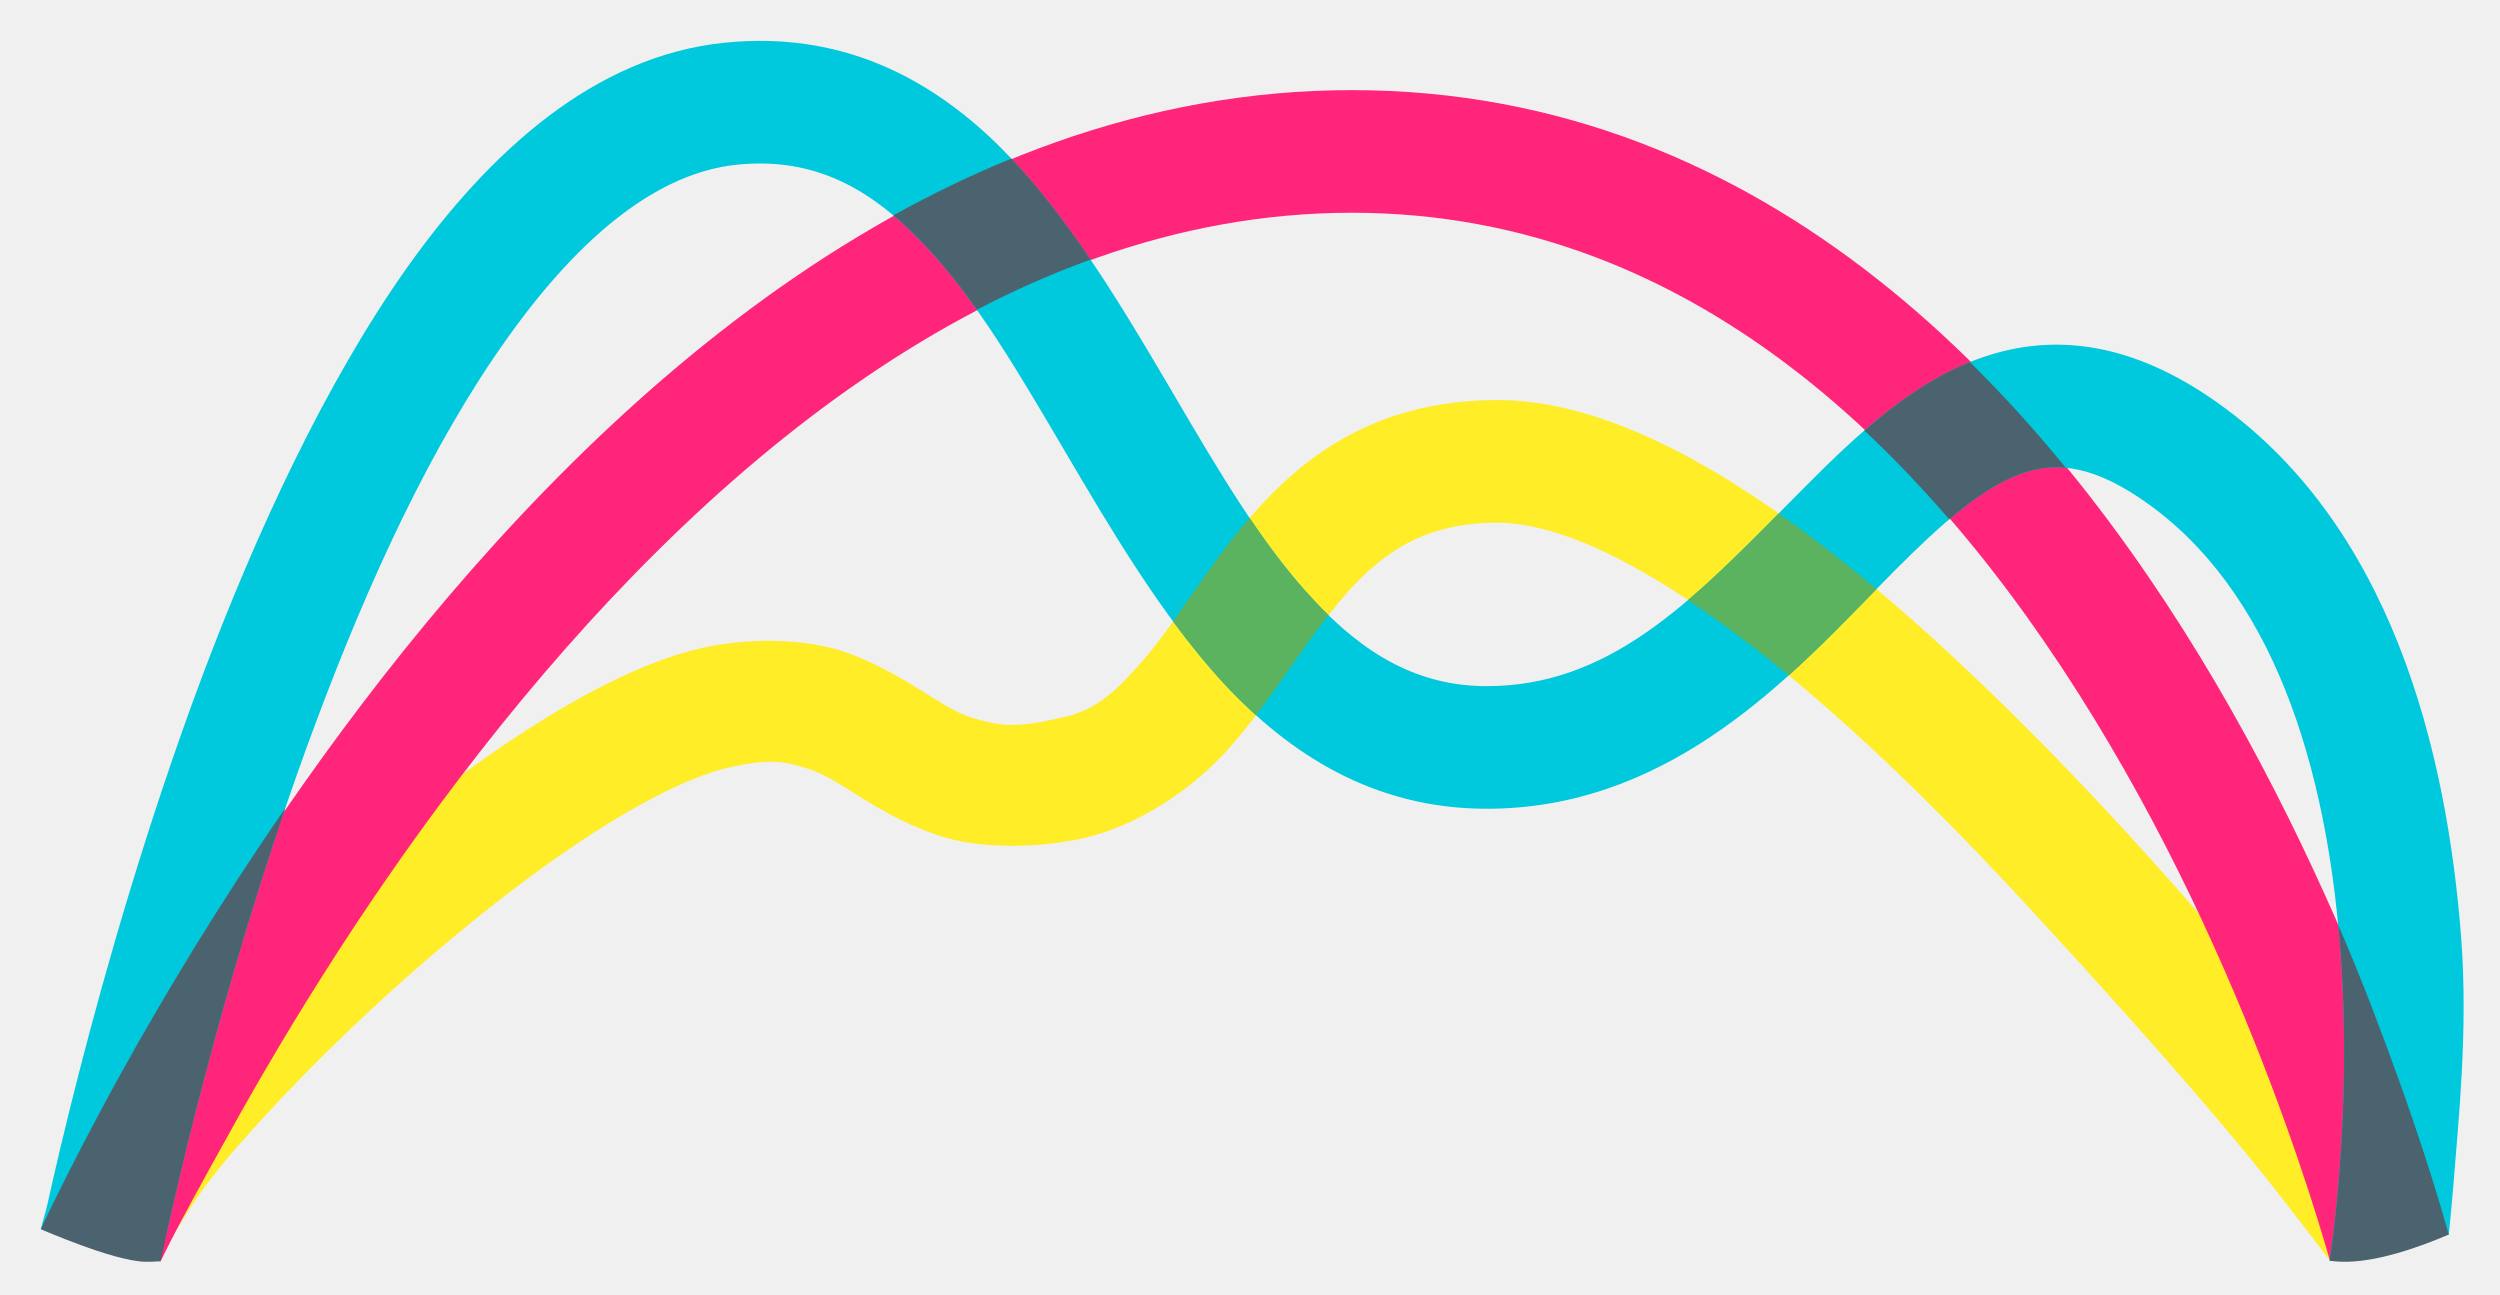
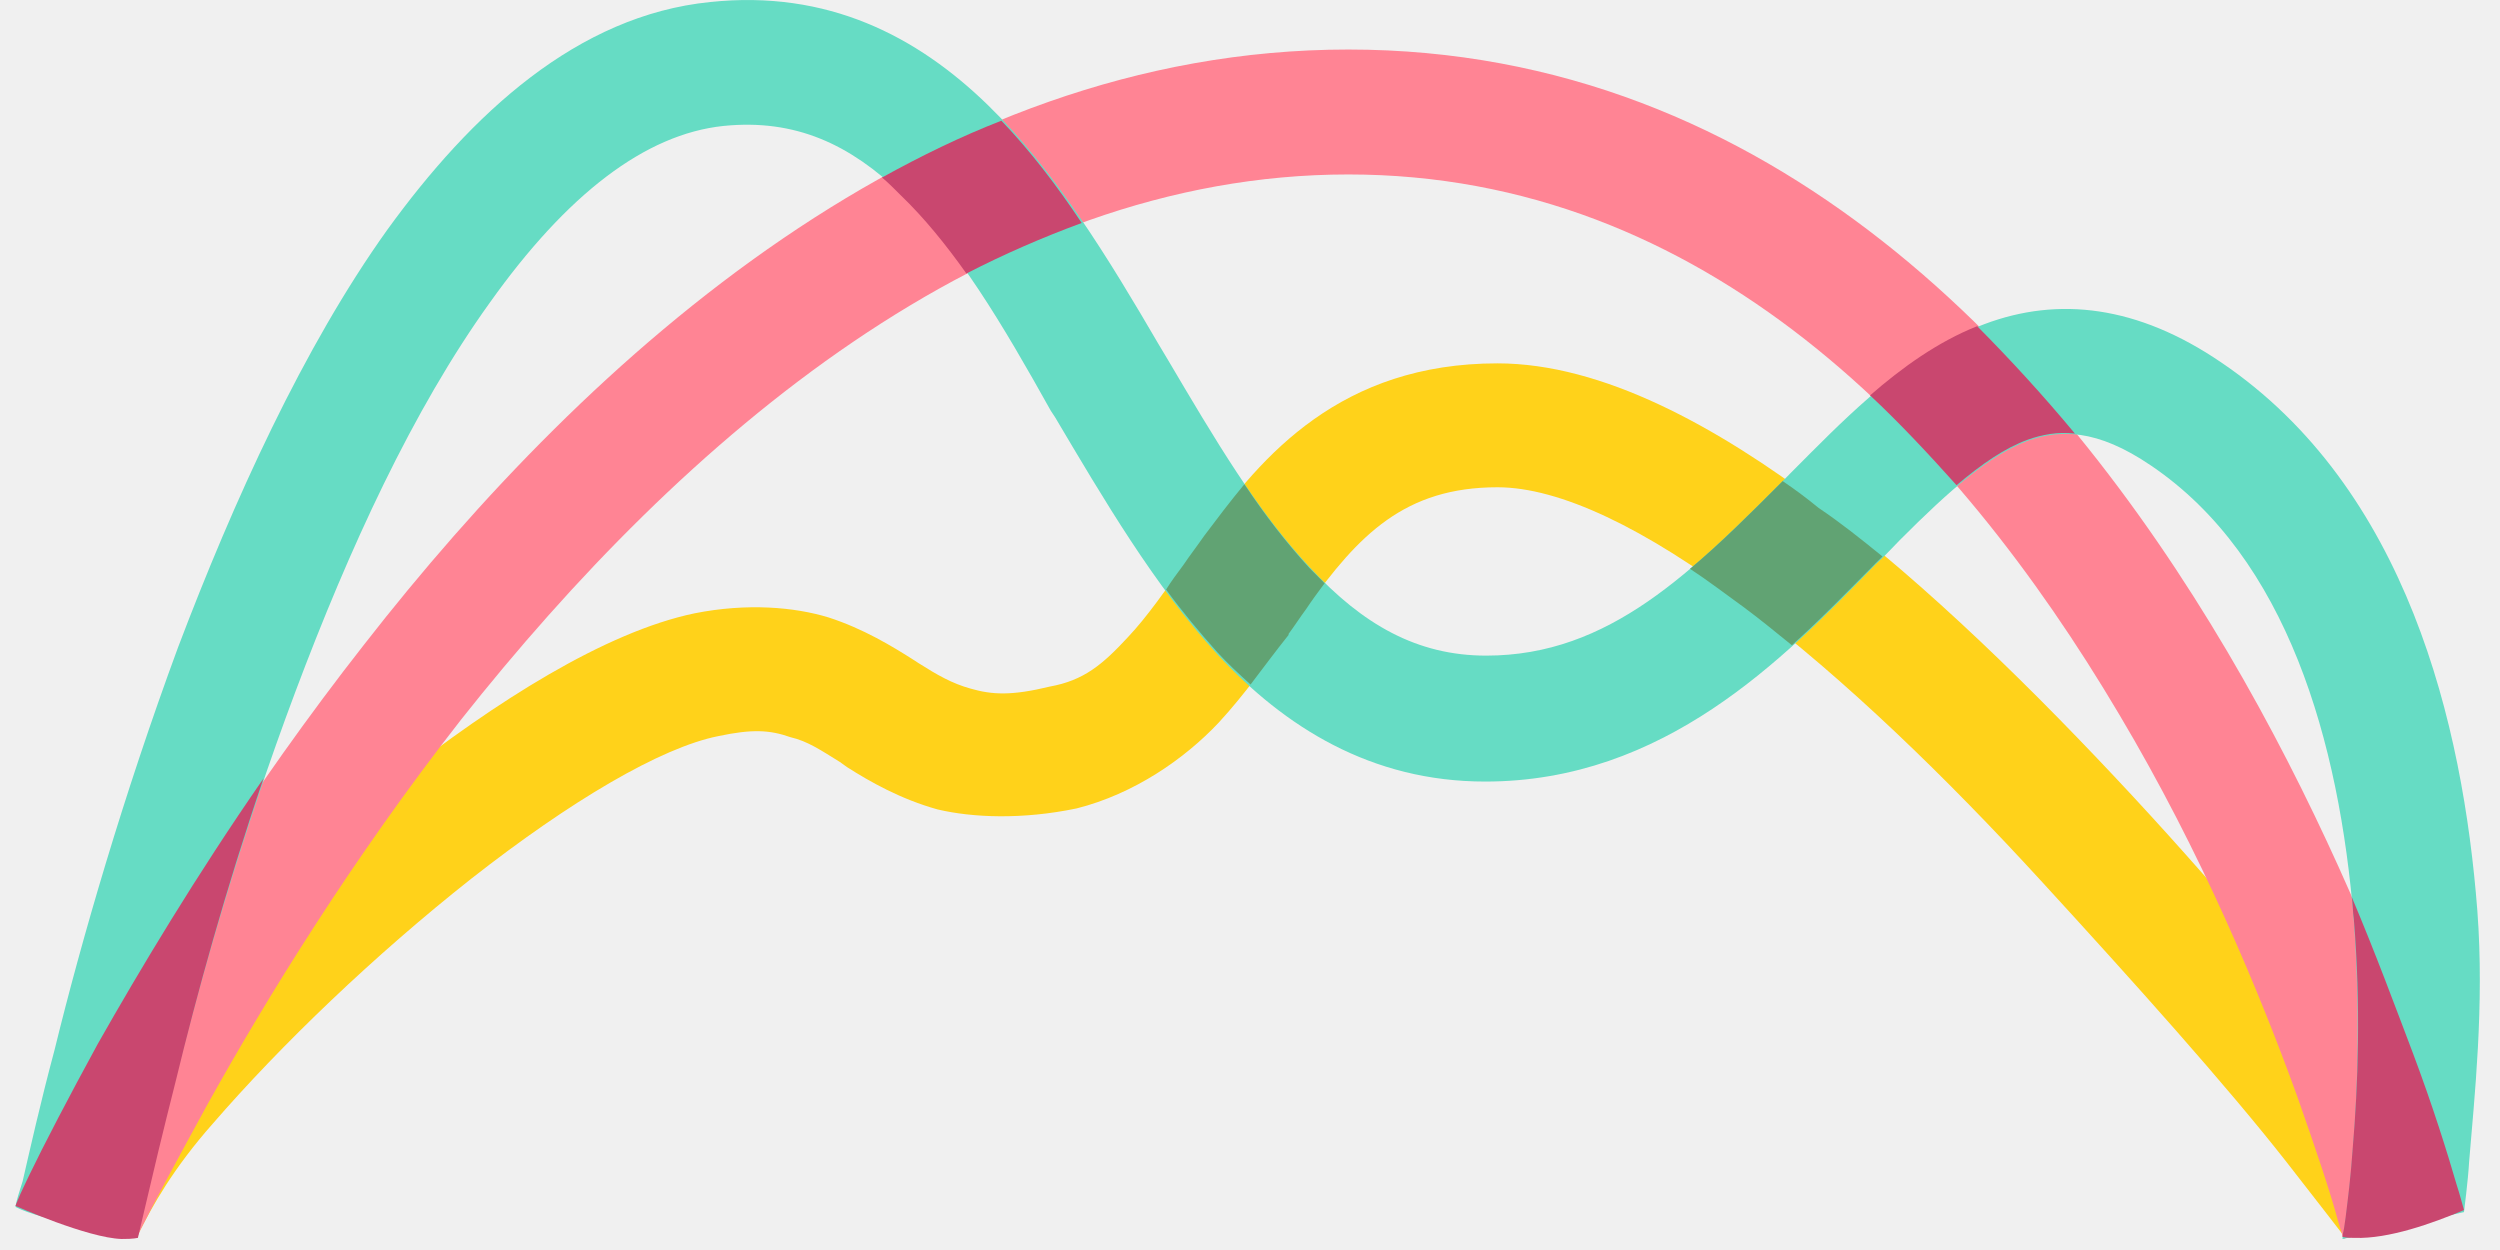
- <svg xmlns="http://www.w3.org/2000/svg" xmlns:xlink="http://www.w3.org/1999/xlink" width="367" height="190" viewBox="0 0 367 190" version="1.1">
-   <g id="Canvas" transform="translate(-23267 -5529)">
-     <clipPath id="clip-0" clip-rule="evenodd">
-       <path d="M 23267 5529L 23634 5529L 23634 5719L 23267 5719L 23267 5529Z" fill="#FFFFFF" />
-     </clipPath>
-     <g id="Arch" clip-path="url(#clip-0)">
-       <g id="Group">
-         <g id="Yellow">
-           <use xlink:href="#path0_fill" transform="translate(23274.5 5587.73)" fill="#FFED27" />
-         </g>
-         <g id="Magenta">
-           <use xlink:href="#path1_fill" transform="translate(23274.6 5542.23)" fill="#FF257A" />
-         </g>
-         <g id="Blue">
-           <use xlink:href="#path2_fill" transform="translate(23273 5535)" fill="#00C9DD" />
-         </g>
-         <g id="Overlap Gray">
-           <use xlink:href="#path3_fill" transform="translate(23273 5552.28)" fill="#4A636F" />
-           <use xlink:href="#path4_fill" transform="translate(23273 5552.28)" fill="#4A636F" />
-           <use xlink:href="#path5_fill" transform="translate(23273 5552.28)" fill="#4A636F" />
-           <use xlink:href="#path6_fill" transform="translate(23273 5552.28)" fill="#4A636F" />
-         </g>
-         <g id="Overlap Green">
-           <use xlink:href="#path7_fill" transform="translate(23439.2 5604.38)" fill="#5BB25F" />
-           <use xlink:href="#path8_fill" transform="translate(23439.2 5604.38)" fill="#5BB25F" />
-         </g>
-       </g>
-     </g>
-   </g>
-   <defs>
-     <path id="path0_fill" d="M 172.286 51.812C 167.387 57.053 160.159 62.186 151.781 64.278C 143.968 65.965 136.83 65.671 131.764 64.371C 126.444 62.856 121.998 60.269 118.732 58.234L 117.657 57.56C 114.968 55.87 112.993 54.63 110.516 53.941C 107.524 52.961 105.072 52.715 100.084 53.82C 91.705 55.52 78.716 63.196 64.443 74.468C 50.474 85.487 36.913 98.572 27.091 109.9C 21.367 116.435 18.255 121.784 16.237 126.02C 10.957 124.169 0 118.251 0 118.251C 0 118.251 6.753 105.927 13.498 98.1C 23.855 86.182 38.633 71.93 53.287 60.342C 67.639 49.008 83.559 38.806 96.505 36.18C 104.03 34.745 110.96 35.292 115.831 36.743C 120.897 38.395 125.085 40.984 128.253 42.958L 128.766 43.278C 131.652 45.08 133.661 46.335 136.411 46.982C 139.574 47.882 142.371 48.035 147.807 46.722C 152.68 45.814 155.389 43.635 159.067 39.594C 161.885 36.584 164.427 32.941 167.213 28.948L 167.218 28.941C 168.167 27.581 169.146 26.18 170.172 24.749C 178.39 13.31 189.735 0 212.294 0C 227.465 0 243.905 9.145 258.91 20.494C 274.169 32.057 290.006 47.548 303.916 62.654C 317.837 77.784 330.311 92.989 339.181 104.263C 343.633 109.924 349.711 117.972 349.711 117.972L 334.558 126.338C 334.558 126.338 329.539 119.755 326.233 115.553C 317.477 104.422 304.251 89.591 290.673 74.845C 277.082 60.077 262.419 45.693 248.053 34.85C 233.433 23.793 221.123 18 212.294 18C 198.853 18 192.198 24.94 184.791 35.251C 183.965 36.4 183.131 37.588 182.281 38.799L 182.222 38.885L 182.215 38.894C 179.207 43.184 176.007 47.747 172.286 51.812Z" />
-     <path id="path1_fill" d="M 13.764 171.428C 13.764 171.428 15.145 171.999 15.989 171.91L 16.491 170.882C 18.671 166.433 22.139 160.181 26.356 152.586C 34.847 137.284 47.089 117.256 62.926 97.047C 94.877 56.226 138.913 18 190.851 18C 242.251 18 278.279 55.594 302.109 96.066C 313.96 116.153 322.243 136.015 327.751 151.276C 330.483 158.836 332.435 165.03 333.748 169.465C 334.007 170.339 334.438 171.839 334.438 171.839L 351.008 164.355C 351.008 164.355 347.534 153.07 344.681 145.162C 339.016 129.485 330.056 108.097 317.62 86.934C 292.875 44.906 252.153 0 190.851 0C 130.089 0 81.375 44.274 48.751 85.953C 32.301 106.994 19.299 128.216 10.618 143.851C 6.249 151.726 2.859 158.375 0.618 162.95C -0.205 164.631 0.032 166.999 0.032 166.999L 13.764 171.428Z" />
-     <path id="path2_fill" d="M 127.861 28.084C 120.44 20.85 112.513 17.122 102.176 18.179C 90.949 19.327 79.555 28.052 68.434 43.701C 57.32 59.272 48.113 79.343 40.407 99.959C 32.698 120.546 26.907 140.815 22.966 156.193C 21.006 163.844 19.542 170.144 18.551 174.606C 18.134 176.482 16.538 177.838 16.538 177.838L 12.995 177.376C 12.995 177.376 4.106 176.413 0 174.431C 0.225 173.378 0.651 172.179 0.979 170.703C 1.989 166.156 3.519 159.572 5.53 151.724C 9.534 136.105 15.601 114.914 23.547 93.652C 31.498 72.42 41.742 50.254 53.762 33.274C 65.774 16.371 81.195 2.231 100.345 0.272C 117.257 -1.457 130.207 5.233 140.426 15.195C 150.02 24.652 157.903 37.624 165.08 49.821L 166.384 52.041C 173.062 63.409 179.317 74.056 186.816 82.051C 194.377 90.191 202.309 94.726 212.26 94.726C 230.063 94.726 242.004 82.641 255.905 68.572L 256.112 68.362C 257.129 67.334 258.155 66.295 259.196 65.251C 266.224 58.191 274.412 50.422 284.127 46.782C 294.867 42.758 306.24 44.128 318.297 52.266C 345.257 70.465 353.211 104.664 355.296 131.597C 356.345 145.324 354.866 158.765 354.164 167.884C 353.951 170.637 353.482 175.228 353.482 175.228L 335.987 179.083C 335.987 179.083 336.006 178.953 336.017 178.88C 336.113 178.243 336.24 177.353 336.392 176.155C 336.707 173.7 337.091 170.284 337.422 165.974C 338.099 157.229 338.521 145.686 337.522 132.972C 335.513 107.024 327.89 80.459 308.225 67.185C 300.282 61.823 294.967 61.943 290.442 63.638C 284.891 65.717 279.235 70.635 271.951 77.951C 270.819 79.088 269.652 80.284 268.445 81.522L 268.36 81.609L 268.252 81.72C 255.35 94.954 238.025 112.726 212.26 112.726C 195.713 112.726 183.333 104.751 173.628 94.301C 164.591 84.49 157.106 71.767 150.132 59.911L 149.567 58.95C 142.431 46.825 135.908 35.824 127.861 28.084Z" />
-     <path id="path3_fill" d="M 125.149 8.332C 126.065 9.103 126.97 9.927 127.868 10.803C 131.265 14.069 134.39 17.917 137.404 22.185C 142.835 19.357 148.4 16.884 154.095 14.828C 150.486 9.501 146.642 4.432 142.471 0C 136.531 2.42 130.756 5.219 125.149 8.332Z" />
-     <path id="path4_fill" d="M 35.881 95.356C 26.067 109.566 18.023 123.01 12.034 133.795C 7.665 141.67 4.275 148.319 2.034 152.894C 1.376 154.237 0.966 155.035 0.328 156.43C 0.199 156.713 7.57919e-05 157.156 7.57919e-05 157.156C 7.57919e-05 157.156 10.463 161.789 15.242 161.944C 15.991 161.968 16.773 161.935 17.577 161.855C 17.816 160.714 18.142 159.2 18.559 157.324C 19.549 152.862 21.013 146.562 22.974 138.911C 26.1 126.71 30.391 111.431 35.881 95.356Z" />
-     <path id="path5_fill" d="M 283.18 29.872C 277.514 32.174 272.374 35.855 267.686 39.924C 272.055 44.016 276.205 48.384 280.145 52.958C 283.828 49.82 287.157 47.589 290.449 46.356C 292.502 45.587 294.716 45.142 297.265 45.386C 292.875 40.017 288.184 34.808 283.18 29.872Z" />
-     <path id="path6_fill" d="M 337.256 112.522C 337.339 113.421 337.46 114.793 337.529 115.69C 338.528 128.404 338.107 139.947 337.43 148.692C 337.099 153.002 336.714 156.418 336.399 158.873C 336.247 160.071 336.12 160.961 336.024 161.598L 335.994 161.801C 336.584 161.877 337.16 161.926 337.718 161.944C 342.616 162.099 348.88 159.92 353.478 157.954C 353.189 156.924 352.836 155.692 352.424 154.299C 351.065 149.711 348.95 143.014 346.097 135.106C 343.739 128.582 340.768 120.596 337.256 112.522Z" />
-     <path id="path7_fill" d="M 12.169 29.607C 10.521 28.12 8.945 26.552 7.434 24.925C 4.836 22.104 2.366 19.043 0 15.831C 0.815 14.691 1.64 13.511 2.485 12.298L 2.49 12.291C 3.439 10.93 4.418 9.529 5.444 8.099C 7.204 5.649 9.107 3.114 11.233 0.641C 14.215 5.062 17.296 9.129 20.622 12.675C 21.347 13.455 22.074 14.202 22.808 14.915C 21.895 16.087 20.985 17.318 20.064 18.601C 19.237 19.749 18.403 20.938 17.554 22.149L 17.494 22.234L 17.487 22.244C 15.795 24.657 14.042 27.158 12.169 29.607Z" />
-     <path id="path8_fill" d="M 103.26 11.111C 102.935 11.445 102.605 11.782 102.274 12.122L 102.251 12.145L 102.166 12.232L 102.058 12.344C 98.524 15.968 94.659 19.933 90.38 23.78C 88.024 21.834 85.671 19.97 83.325 18.2C 80.676 16.196 78.103 14.365 75.612 12.71C 80.036 8.946 84.379 4.59 88.916 0C 90.688 1.244 92.445 2.529 94.183 3.843C 97.192 6.124 100.225 8.558 103.26 11.111Z" />
-   </defs>
+ <svg xmlns="http://www.w3.org/2000/svg" width="32" height="16" viewBox="0 0 32 16" fill="none">
+   <path d="M15.598 9.251C15.163 9.713 14.518 10.162 13.78 10.348C13.082 10.493 12.45 10.466 12.002 10.361C11.527 10.229 11.132 10.004 10.842 9.819L10.75 9.753C10.513 9.607 10.342 9.488 10.118 9.436C9.854 9.343 9.63 9.33 9.196 9.422C8.458 9.568 7.298 10.255 6.034 11.246C4.795 12.224 3.597 13.374 2.727 14.379C2.213 14.96 1.95 15.436 1.765 15.806C1.291 15.647 0.329 15.119 0.329 15.119C0.329 15.119 0.922 14.022 1.528 13.334C2.45 12.277 3.755 11.022 5.059 9.991C6.337 8.986 7.746 8.088 8.893 7.85C9.564 7.717 10.17 7.77 10.605 7.903C11.053 8.048 11.422 8.273 11.712 8.458L11.751 8.484C12.002 8.643 12.186 8.748 12.423 8.814C12.7 8.894 12.95 8.907 13.438 8.788C13.872 8.709 14.11 8.51 14.439 8.154C14.689 7.889 14.913 7.559 15.163 7.215C15.242 7.096 15.335 6.977 15.427 6.845C16.151 5.828 17.166 4.651 19.168 4.651C20.512 4.651 21.974 5.458 23.305 6.462C24.662 7.48 26.058 8.854 27.297 10.189C28.535 11.524 29.642 12.872 30.419 13.876C30.814 14.379 31.355 15.092 31.355 15.092L30.011 15.832C30.011 15.832 29.563 15.251 29.273 14.881C28.496 13.889 27.323 12.581 26.124 11.273C24.925 9.964 23.621 8.695 22.343 7.731C21.052 6.753 19.959 6.237 19.168 6.237C17.983 6.237 17.39 6.845 16.731 7.77C16.652 7.876 16.586 7.982 16.507 8.088V8.101C16.217 8.484 15.928 8.894 15.598 9.251Z" fill="#FFD21A" />
+   <path d="M1.555 15.806C1.555 15.806 1.673 15.859 1.752 15.846L1.792 15.753C1.989 15.357 2.292 14.802 2.661 14.127C3.412 12.779 4.506 10.995 5.902 9.211C8.748 5.616 12.66 2.233 17.258 2.233C21.816 2.233 25.005 5.563 27.126 9.145C28.18 10.916 28.917 12.687 29.405 14.035C29.642 14.709 29.826 15.251 29.932 15.647C29.958 15.727 29.997 15.859 29.997 15.859L31.473 15.198C31.473 15.198 31.17 14.194 30.907 13.493C30.406 12.105 29.616 10.215 28.509 8.339C26.309 4.612 22.699 0.634 17.258 0.634C11.87 0.634 7.549 4.546 4.664 8.246C3.201 10.11 2.042 11.986 1.278 13.374C0.896 14.075 0.593 14.656 0.395 15.066C0.316 15.211 0.343 15.423 0.343 15.423L1.555 15.806Z" fill="#FF8494" />
+   <path d="M11.541 2.484C10.882 1.849 10.184 1.519 9.261 1.612C8.26 1.717 7.259 2.484 6.271 3.872C5.283 5.246 4.466 7.03 3.781 8.854C3.096 10.678 2.582 12.475 2.24 13.837C2.068 14.511 1.937 15.066 1.844 15.462C1.805 15.634 1.66 15.753 1.66 15.753L1.344 15.713C1.344 15.713 0.553 15.634 0.198 15.449C0.211 15.357 0.25 15.251 0.29 15.119C0.382 14.722 0.514 14.127 0.698 13.44C1.041 12.039 1.581 10.176 2.279 8.286C2.991 6.409 3.886 4.44 4.954 2.946C6.034 1.453 7.391 0.197 9.09 0.026C10.592 -0.133 11.738 0.462 12.647 1.347C13.504 2.18 14.202 3.33 14.834 4.413L14.953 4.612C15.546 5.616 16.099 6.554 16.771 7.268C17.443 7.995 18.141 8.392 19.023 8.392C20.604 8.392 21.658 7.321 22.897 6.079L22.91 6.065C23.002 5.973 23.094 5.88 23.186 5.788C23.806 5.167 24.53 4.479 25.4 4.149C26.348 3.792 27.363 3.911 28.43 4.638C30.814 6.25 31.526 9.277 31.71 11.656C31.802 12.872 31.671 14.061 31.605 14.867C31.592 15.105 31.539 15.515 31.539 15.515L29.984 15.859V15.845C29.998 15.793 30.011 15.713 30.024 15.608C30.05 15.396 30.09 15.092 30.116 14.709C30.182 13.929 30.208 12.912 30.129 11.788C29.945 9.488 29.273 7.136 27.534 5.96C26.836 5.484 26.361 5.497 25.953 5.643C25.466 5.828 24.965 6.264 24.32 6.911C24.214 7.017 24.122 7.123 24.003 7.228L23.99 7.242L23.977 7.255C22.831 8.431 21.303 10.004 19.01 10.004C17.548 10.004 16.441 9.303 15.585 8.378C14.781 7.506 14.123 6.383 13.504 5.339L13.451 5.259C12.832 4.149 12.252 3.171 11.541 2.484Z" fill="#66DCC4" />
+   <path d="M11.29 2.272C11.369 2.338 11.448 2.418 11.527 2.497C11.83 2.788 12.107 3.131 12.37 3.501C12.858 3.25 13.345 3.039 13.846 2.854C13.53 2.378 13.187 1.929 12.818 1.545C12.305 1.744 11.791 1.995 11.29 2.272Z" fill="#C9476F" />
+   <path d="M3.373 9.964C2.503 11.22 1.792 12.409 1.252 13.361C0.87 14.061 0.567 14.643 0.369 15.053C0.316 15.171 0.277 15.238 0.224 15.37C0.211 15.396 0.198 15.436 0.198 15.436C0.198 15.436 1.12 15.845 1.555 15.859C1.62 15.859 1.686 15.859 1.765 15.845C1.792 15.74 1.818 15.608 1.858 15.449C1.95 15.053 2.082 14.497 2.253 13.823C2.516 12.74 2.885 11.392 3.373 9.964Z" fill="#C9476F" />
+   <path d="M25.308 4.175C24.807 4.374 24.346 4.704 23.937 5.061C24.32 5.418 24.688 5.814 25.044 6.211C25.373 5.933 25.663 5.735 25.953 5.629C26.137 5.563 26.335 5.524 26.559 5.55C26.164 5.074 25.742 4.612 25.308 4.175Z" fill="#C9476F" />
+   <path d="M30.103 11.484C30.116 11.563 30.116 11.682 30.129 11.762C30.221 12.885 30.182 13.903 30.116 14.682C30.09 15.066 30.05 15.37 30.024 15.581C30.011 15.687 29.997 15.766 29.984 15.819V15.832C30.037 15.845 30.09 15.845 30.142 15.845C30.577 15.859 31.131 15.66 31.539 15.489C31.513 15.396 31.486 15.29 31.447 15.171C31.328 14.762 31.144 14.167 30.88 13.466C30.669 12.911 30.406 12.198 30.103 11.484Z" fill="#C9476F" />
+   <path d="M16.007 8.762C15.862 8.629 15.717 8.497 15.585 8.352C15.361 8.101 15.137 7.836 14.926 7.546C14.992 7.44 15.071 7.334 15.15 7.228C15.229 7.11 15.322 6.991 15.414 6.858C15.572 6.647 15.743 6.422 15.928 6.198C16.191 6.594 16.468 6.951 16.758 7.268C16.823 7.334 16.889 7.4 16.955 7.466C16.876 7.572 16.797 7.678 16.718 7.797C16.639 7.903 16.573 8.008 16.494 8.114V8.127C16.336 8.325 16.178 8.537 16.007 8.762Z" fill="#61A373" />
+   <path d="M24.096 7.123C24.069 7.149 24.043 7.176 24.003 7.215L23.99 7.229L23.977 7.242C23.661 7.559 23.318 7.916 22.936 8.259C22.725 8.088 22.515 7.916 22.317 7.77C22.08 7.599 21.856 7.427 21.632 7.281C22.027 6.951 22.409 6.568 22.818 6.158C22.976 6.264 23.134 6.383 23.279 6.502C23.555 6.687 23.819 6.898 24.096 7.123Z" fill="#61A373" />
</svg>
